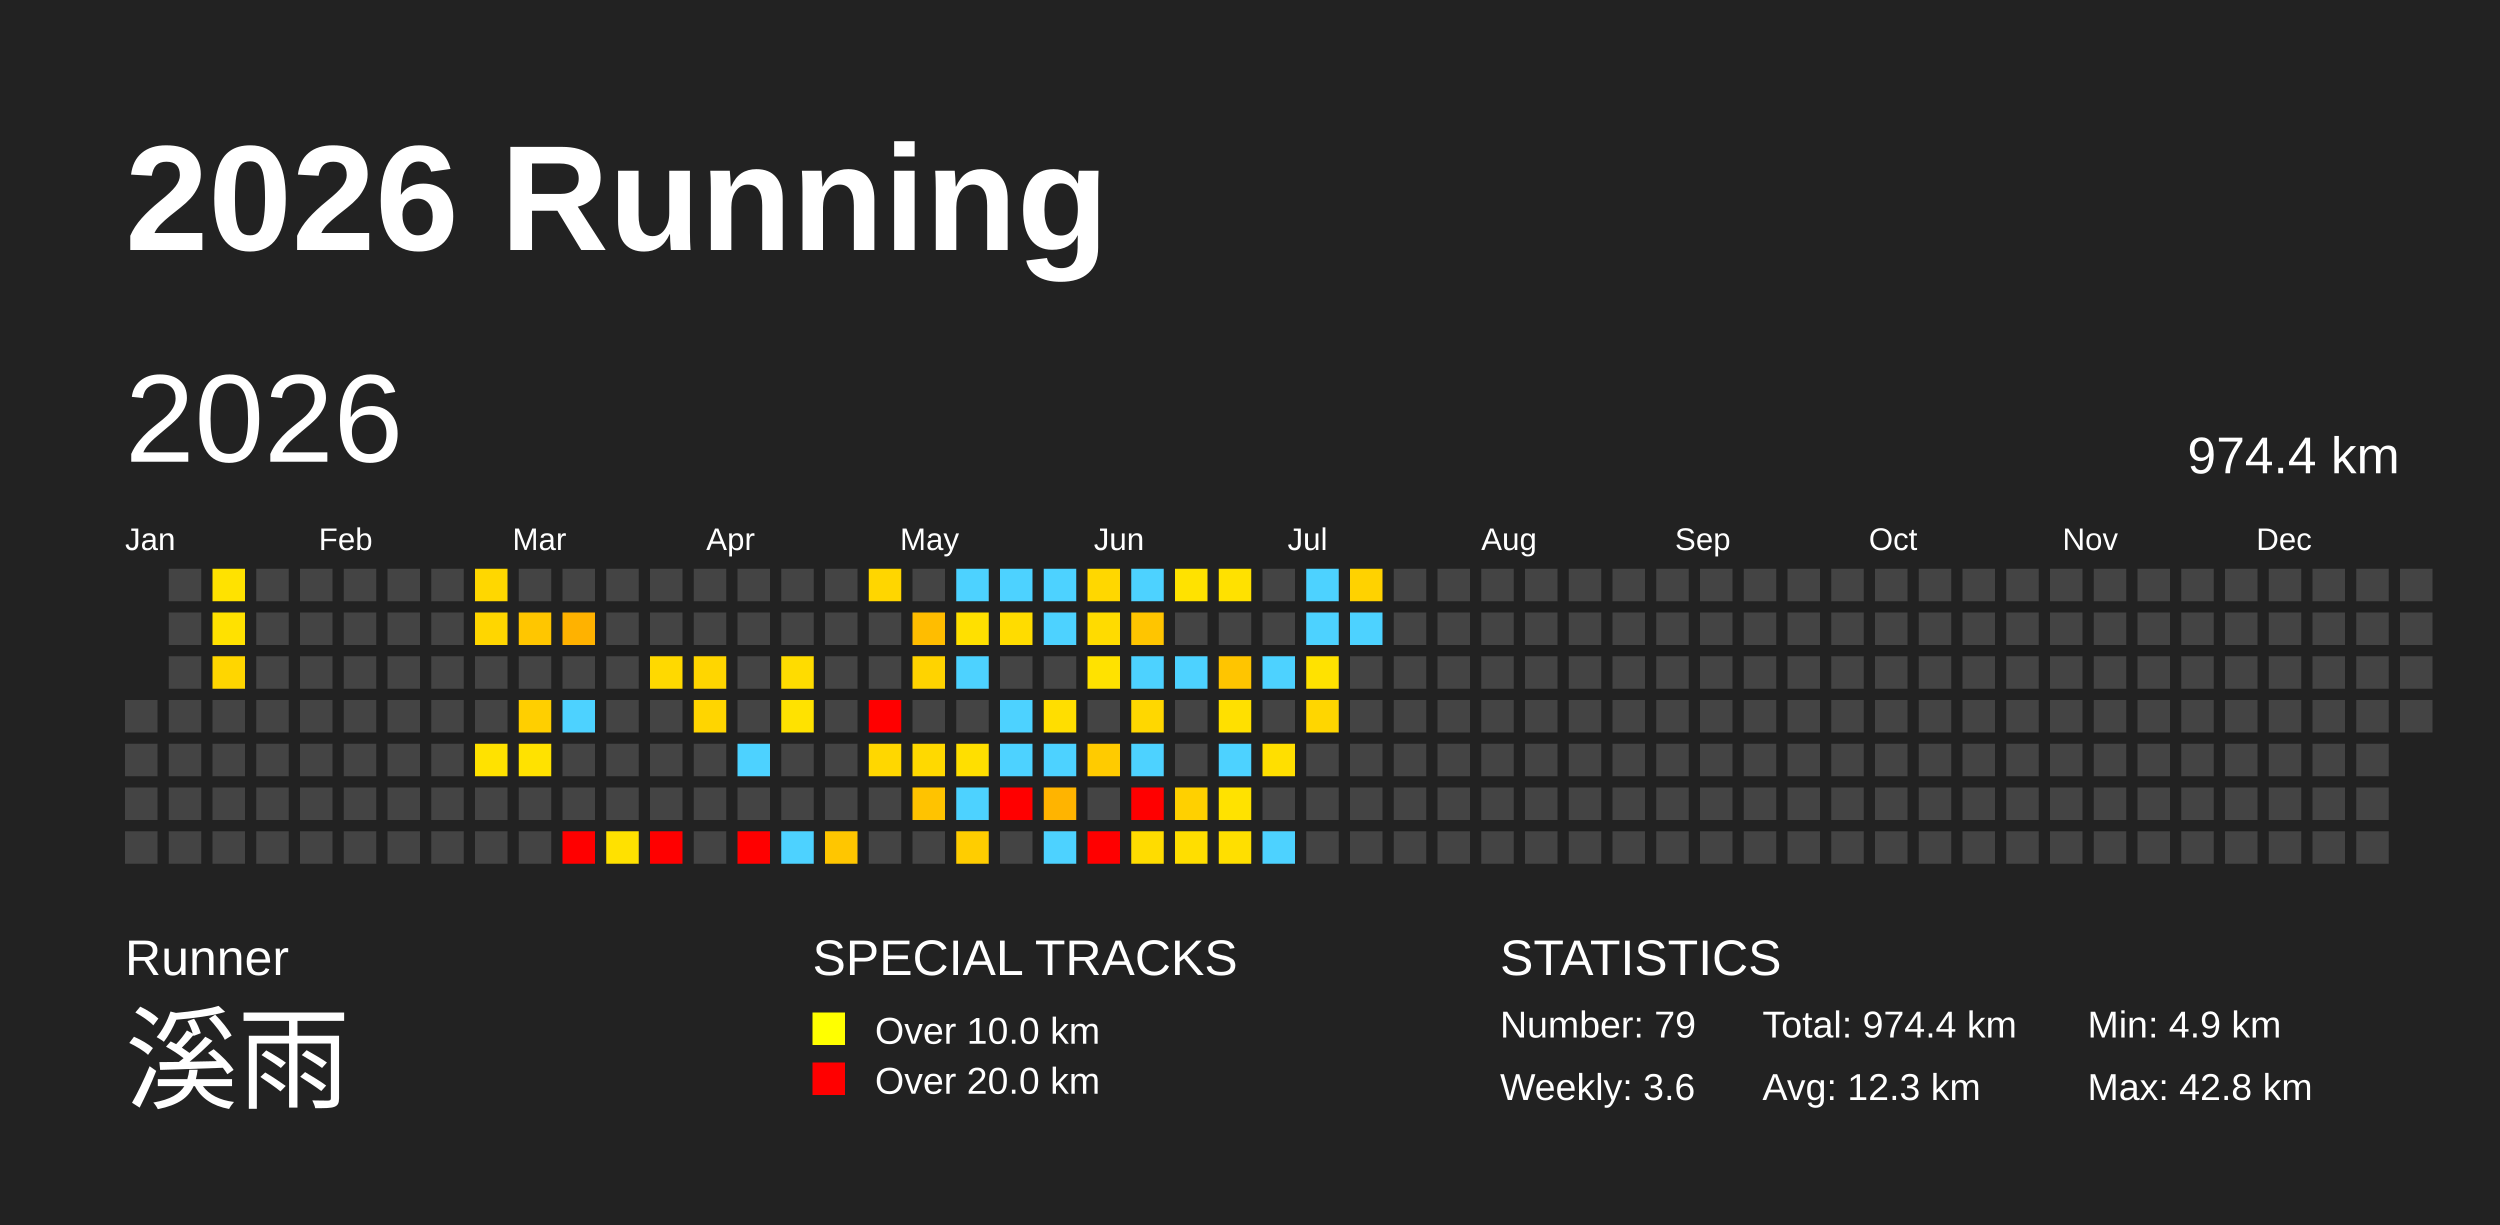
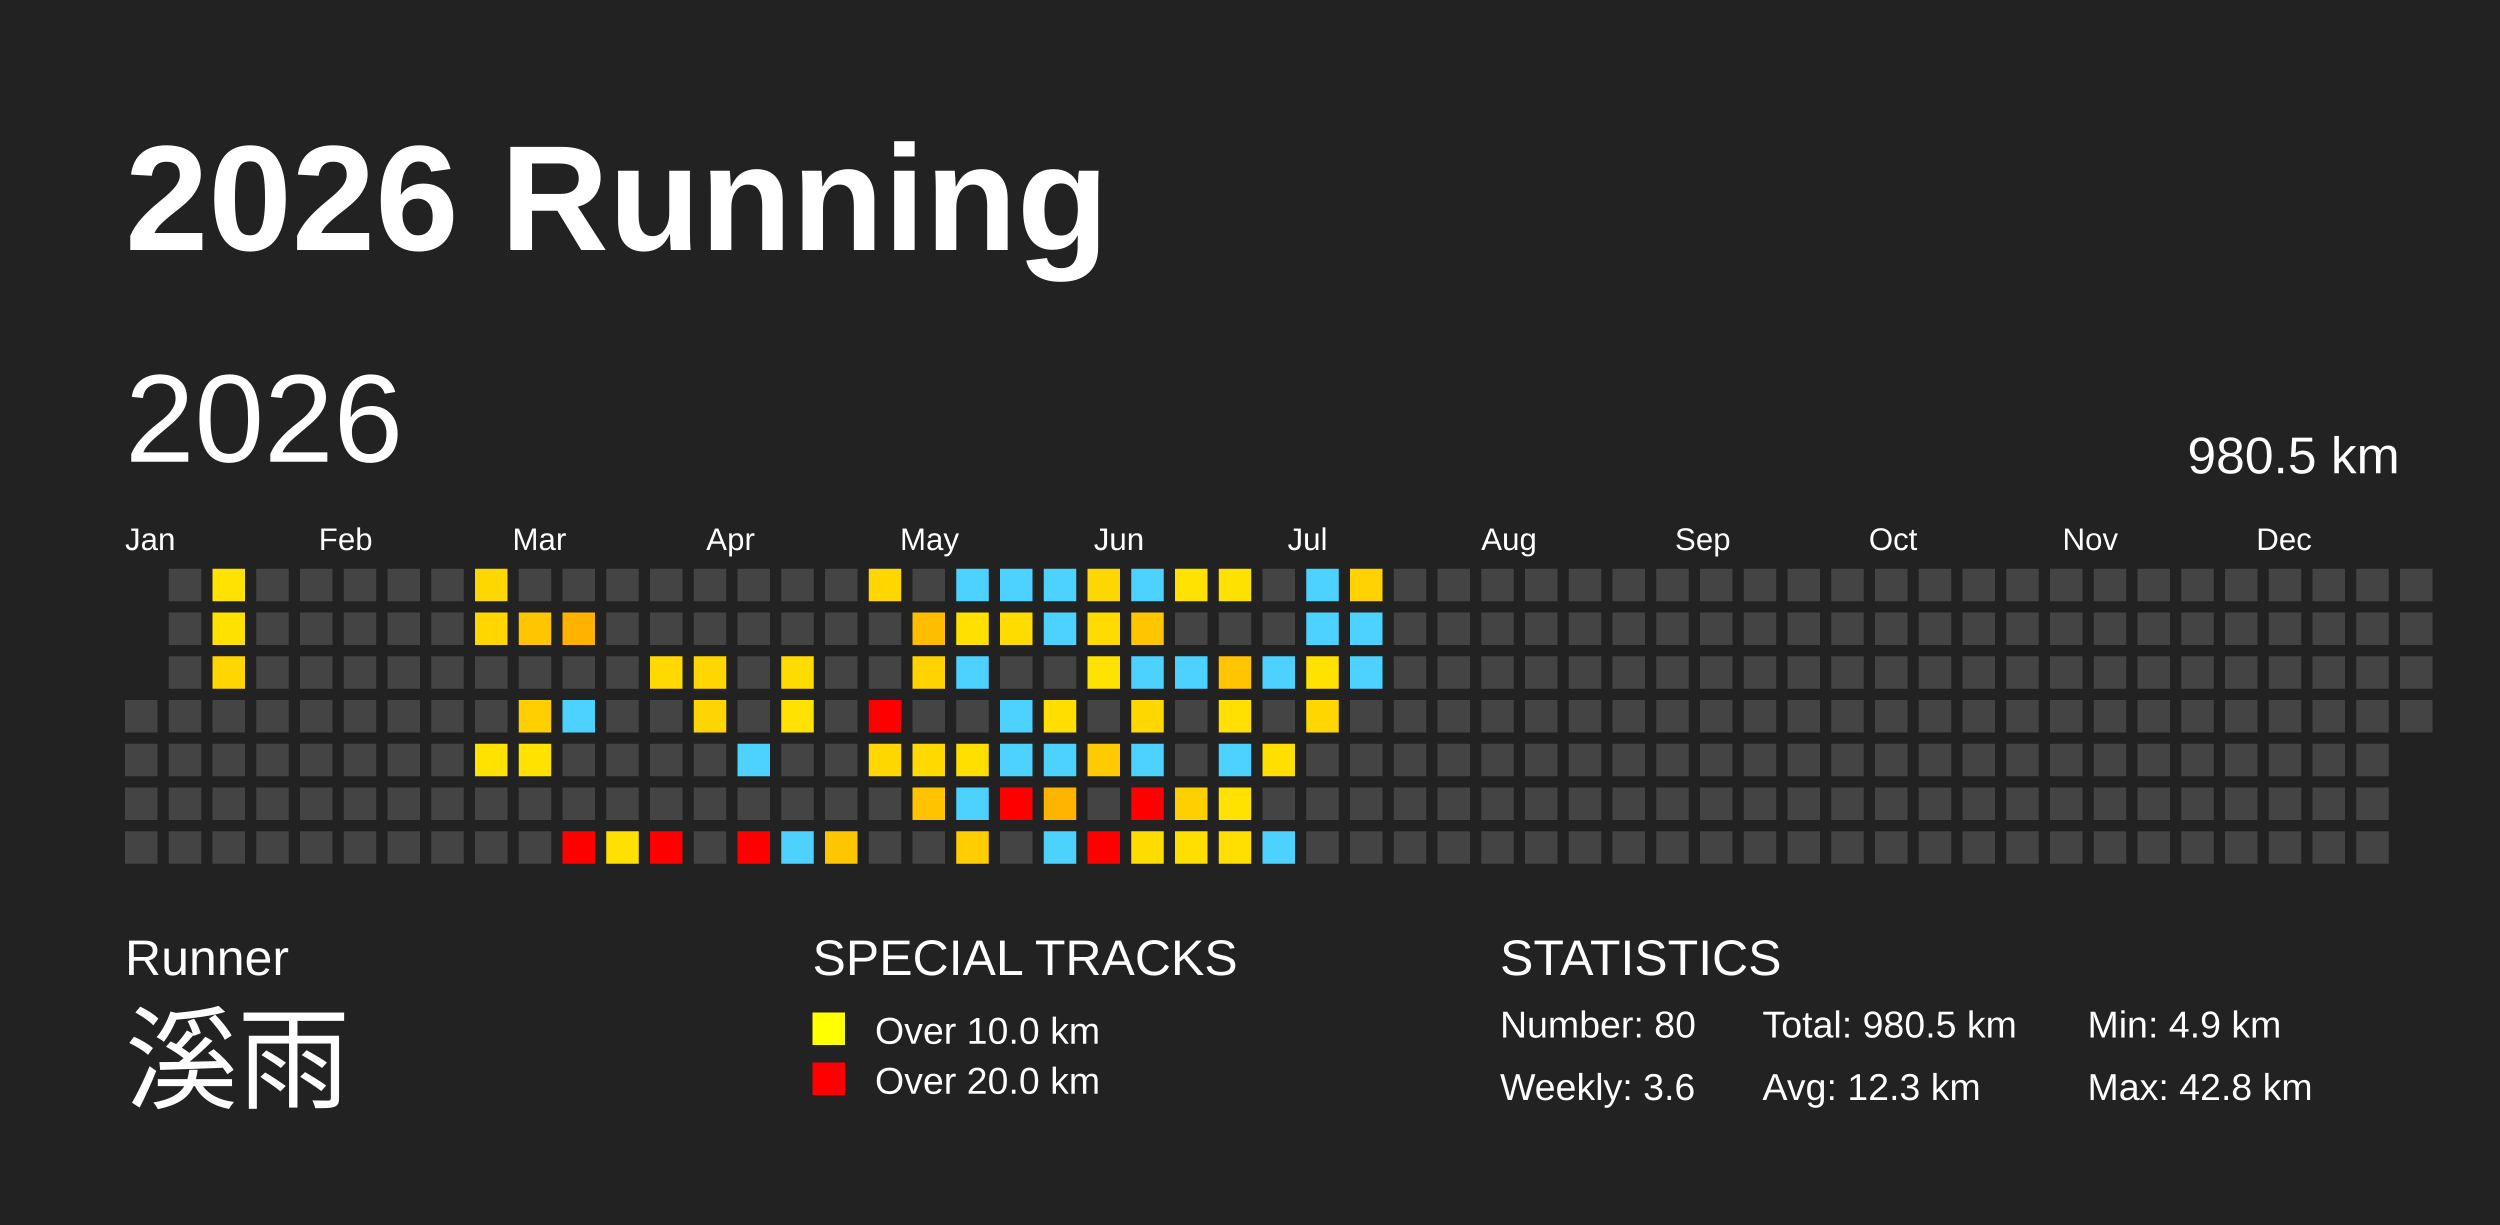
<svg xmlns="http://www.w3.org/2000/svg" baseProfile="full" height="98mm" version="1.1" viewBox="0,0,200,98" width="200mm">
  <defs>
    <pattern height="2" id="indoor-stripe" patternUnits="userSpaceOnUse" width="2">
      <line stroke="white" stroke-opacity="0.45" stroke-width="0.5" x1="0" x2="2" y1="2" y2="0" />
    </pattern>
  </defs>
  <rect fill="#222222" height="98" width="200" x="0" y="0" />
  <text fill="#FFFFFF" style="font-size:12px; font-family:Arial; font-weight:bold;" x="10" y="20">2026 Running</text>
  <text fill="#FFFFFF" style="font-size:4px; font-family:Arial" x="10" y="78">Runner</text>
  <text fill="#FFFFFF" style="font-size:9px; font-family:Arial" x="10" y="88">溪雨</text>
  <text fill="#FFFFFF" style="font-size:4px; font-family:Arial" x="65" y="78">SPECIAL TRACKS</text>
  <rect fill="yellow" height="2.6" width="2.6" x="65" y="81" />
  <text fill="#FFFFFF" style="font-size:3px; font-family:Arial" x="70" y="83.5">Over 10.0 km</text>
  <rect fill="red" height="2.6" width="2.6" x="65" y="85" />
  <text fill="#FFFFFF" style="font-size:3px; font-family:Arial" x="70" y="87.5">Over 20.0 km</text>
  <text fill="#FFFFFF" style="font-size:4px; font-family:Arial" x="120" y="78">STATISTICS</text>
-   <text fill="#FFFFFF" style="font-size:3px; font-family:Arial" x="120" y="83">Number: 79</text>
+   <text fill="#FFFFFF" style="font-size:3px; font-family:Arial" x="120" y="83">Number: 80</text>
  <text fill="#FFFFFF" style="font-size:3px; font-family:Arial" x="120" y="88">Weekly: 3.6</text>
-   <text fill="#FFFFFF" style="font-size:3px; font-family:Arial" x="141" y="83">Total: 974.4 km</text>
+   <text fill="#FFFFFF" style="font-size:3px; font-family:Arial" x="141" y="83">Total: 980.5 km</text>
  <text fill="#FFFFFF" style="font-size:3px; font-family:Arial" x="141" y="88">Avg: 12.3 km</text>
  <text fill="#FFFFFF" style="font-size:3px; font-family:Arial" x="167" y="83">Min: 4.9 km</text>
  <text fill="#FFFFFF" style="font-size:3px; font-family:Arial" x="167" y="88">Max: 42.8 km</text>
  <text dominant-baseline="hanging" fill="#FFFFFF" style="font-size:10.0px; font-family:Arial;" x="10" y="30">2026</text>
-   <text dominant-baseline="hanging" fill="#FFFFFF" style="font-size:4.125px; font-family:Arial;" x="175" y="35">974.4 km</text>
+   <text dominant-baseline="hanging" fill="#FFFFFF" style="font-size:4.125px; font-family:Arial;" x="175" y="35">980.5 km</text>
  <text fill="#FFFFFF" style="font-size:2.5px; font-family:Arial" x="10.0" y="44">Jan</text>
  <text fill="#FFFFFF" style="font-size:2.5px; font-family:Arial" x="25.5" y="44">Feb</text>
  <text fill="#FFFFFF" style="font-size:2.5px; font-family:Arial" x="41.0" y="44">Mar</text>
  <text fill="#FFFFFF" style="font-size:2.5px; font-family:Arial" x="56.5" y="44">Apr</text>
  <text fill="#FFFFFF" style="font-size:2.5px; font-family:Arial" x="72.0" y="44">May</text>
  <text fill="#FFFFFF" style="font-size:2.5px; font-family:Arial" x="87.5" y="44">Jun</text>
  <text fill="#FFFFFF" style="font-size:2.5px; font-family:Arial" x="103.0" y="44">Jul</text>
  <text fill="#FFFFFF" style="font-size:2.5px; font-family:Arial" x="118.5" y="44">Aug</text>
  <text fill="#FFFFFF" style="font-size:2.5px; font-family:Arial" x="134.0" y="44">Sep</text>
  <text fill="#FFFFFF" style="font-size:2.5px; font-family:Arial" x="149.5" y="44">Oct</text>
  <text fill="#FFFFFF" style="font-size:2.5px; font-family:Arial" x="165.0" y="44">Nov</text>
  <text fill="#FFFFFF" style="font-size:2.5px; font-family:Arial" x="180.5" y="44">Dec</text>
  <rect fill="#444444" height="2.6" width="2.6" x="10.0" y="56.0" />
  <rect fill="#444444" height="2.6" width="2.6" x="10.0" y="59.5" />
  <rect fill="#444444" height="2.6" width="2.6" x="10.0" y="63.0" />
  <rect fill="#444444" height="2.6" width="2.6" x="10.0" y="66.5" />
  <rect fill="#444444" height="2.6" width="2.6" x="13.5" y="45.5" />
  <rect fill="#444444" height="2.6" width="2.6" x="13.5" y="49.0" />
  <rect fill="#444444" height="2.6" width="2.6" x="13.5" y="52.5" />
  <rect fill="#444444" height="2.6" width="2.6" x="13.5" y="56.0" />
  <rect fill="#444444" height="2.6" width="2.6" x="13.5" y="59.5" />
  <rect fill="#444444" height="2.6" width="2.6" x="13.5" y="63.0" />
  <rect fill="#444444" height="2.6" width="2.6" x="13.5" y="66.5" />
  <rect fill="#ffe200" height="2.6" width="2.6" x="17.0" y="45.5" />
  <rect fill="#ffe100" height="2.6" width="2.6" x="17.0" y="49.0" />
  <rect fill="#ffd600" height="2.6" width="2.6" x="17.0" y="52.5" />
  <rect fill="#444444" height="2.6" width="2.6" x="17.0" y="56.0" />
  <rect fill="#444444" height="2.6" width="2.6" x="17.0" y="59.5" />
  <rect fill="#444444" height="2.6" width="2.6" x="17.0" y="63.0" />
  <rect fill="#444444" height="2.6" width="2.6" x="17.0" y="66.5" />
  <rect fill="#444444" height="2.6" width="2.6" x="20.5" y="45.5" />
  <rect fill="#444444" height="2.6" width="2.6" x="20.5" y="49.0" />
  <rect fill="#444444" height="2.6" width="2.6" x="20.5" y="52.5" />
  <rect fill="#444444" height="2.6" width="2.6" x="20.5" y="56.0" />
  <rect fill="#444444" height="2.6" width="2.6" x="20.5" y="59.5" />
  <rect fill="#444444" height="2.6" width="2.6" x="20.5" y="63.0" />
  <rect fill="#444444" height="2.6" width="2.6" x="20.5" y="66.5" />
  <rect fill="#444444" height="2.6" width="2.6" x="24.0" y="45.5" />
  <rect fill="#444444" height="2.6" width="2.6" x="24.0" y="49.0" />
  <rect fill="#444444" height="2.6" width="2.6" x="24.0" y="52.5" />
  <rect fill="#444444" height="2.6" width="2.6" x="24.0" y="56.0" />
  <rect fill="#444444" height="2.6" width="2.6" x="24.0" y="59.5" />
  <rect fill="#444444" height="2.6" width="2.6" x="24.0" y="63.0" />
  <rect fill="#444444" height="2.6" width="2.6" x="24.0" y="66.5" />
  <rect fill="#444444" height="2.6" width="2.6" x="27.5" y="45.5" />
  <rect fill="#444444" height="2.6" width="2.6" x="27.5" y="49.0" />
  <rect fill="#444444" height="2.6" width="2.6" x="27.5" y="52.5" />
  <rect fill="#444444" height="2.6" width="2.6" x="27.5" y="56.0" />
  <rect fill="#444444" height="2.6" width="2.6" x="27.5" y="59.5" />
  <rect fill="#444444" height="2.6" width="2.6" x="27.5" y="63.0" />
  <rect fill="#444444" height="2.6" width="2.6" x="27.5" y="66.5" />
  <rect fill="#444444" height="2.6" width="2.6" x="31.0" y="45.5" />
  <rect fill="#444444" height="2.6" width="2.6" x="31.0" y="49.0" />
  <rect fill="#444444" height="2.6" width="2.6" x="31.0" y="52.5" />
  <rect fill="#444444" height="2.6" width="2.6" x="31.0" y="56.0" />
  <rect fill="#444444" height="2.6" width="2.6" x="31.0" y="59.5" />
  <rect fill="#444444" height="2.6" width="2.6" x="31.0" y="63.0" />
  <rect fill="#444444" height="2.6" width="2.6" x="31.0" y="66.5" />
  <rect fill="#444444" height="2.6" width="2.6" x="34.5" y="45.5" />
  <rect fill="#444444" height="2.6" width="2.6" x="34.5" y="49.0" />
  <rect fill="#444444" height="2.6" width="2.6" x="34.5" y="52.5" />
  <rect fill="#444444" height="2.6" width="2.6" x="34.5" y="56.0" />
  <rect fill="#444444" height="2.6" width="2.6" x="34.5" y="59.5" />
  <rect fill="#444444" height="2.6" width="2.6" x="34.5" y="63.0" />
  <rect fill="#444444" height="2.6" width="2.6" x="34.5" y="66.5" />
  <rect fill="#ffd700" height="2.6" width="2.6" x="38.0" y="45.5" />
  <rect fill="#ffd600" height="2.6" width="2.6" x="38.0" y="49.0" />
  <rect fill="#444444" height="2.6" width="2.6" x="38.0" y="52.5" />
  <rect fill="#444444" height="2.6" width="2.6" x="38.0" y="56.0" />
  <rect fill="#ffe200" height="2.6" width="2.6" x="38.0" y="59.5" />
  <rect fill="#444444" height="2.6" width="2.6" x="38.0" y="63.0" />
  <rect fill="#444444" height="2.6" width="2.6" x="38.0" y="66.5" />
  <rect fill="#444444" height="2.6" width="2.6" x="41.5" y="45.5" />
  <rect fill="#ffc600" height="2.6" width="2.6" x="41.5" y="49.0" />
  <rect fill="#444444" height="2.6" width="2.6" x="41.5" y="52.5" />
  <rect fill="#ffcf00" height="2.6" width="2.6" x="41.5" y="56.0" />
  <rect fill="#ffe200" height="2.6" width="2.6" x="41.5" y="59.5" />
  <rect fill="#444444" height="2.6" width="2.6" x="41.5" y="63.0" />
  <rect fill="#444444" height="2.6" width="2.6" x="41.5" y="66.5" />
  <rect fill="#444444" height="2.6" width="2.6" x="45.0" y="45.5" />
  <rect fill="#ffb200" height="2.6" width="2.6" x="45.0" y="49.0" />
  <rect fill="#444444" height="2.6" width="2.6" x="45.0" y="52.5" />
  <rect fill="#4dd2ff" height="2.6" width="2.6" x="45.0" y="56.0" />
  <rect fill="#444444" height="2.6" width="2.6" x="45.0" y="59.5" />
  <rect fill="#444444" height="2.6" width="2.6" x="45.0" y="63.0" />
  <rect fill="red" height="2.6" width="2.6" x="45.0" y="66.5" />
  <rect fill="#444444" height="2.6" width="2.6" x="48.5" y="45.5" />
  <rect fill="#444444" height="2.6" width="2.6" x="48.5" y="49.0" />
  <rect fill="#444444" height="2.6" width="2.6" x="48.5" y="52.5" />
  <rect fill="#444444" height="2.6" width="2.6" x="48.5" y="56.0" />
  <rect fill="#444444" height="2.6" width="2.6" x="48.5" y="59.5" />
  <rect fill="#444444" height="2.6" width="2.6" x="48.5" y="63.0" />
  <rect fill="#ffe100" height="2.6" width="2.6" x="48.5" y="66.5" />
  <rect fill="#444444" height="2.6" width="2.6" x="52.0" y="45.5" />
  <rect fill="#444444" height="2.6" width="2.6" x="52.0" y="49.0" />
  <rect fill="#ffd900" height="2.6" width="2.6" x="52.0" y="52.5" />
  <rect fill="#444444" height="2.6" width="2.6" x="52.0" y="56.0" />
  <rect fill="#444444" height="2.6" width="2.6" x="52.0" y="59.5" />
  <rect fill="#444444" height="2.6" width="2.6" x="52.0" y="63.0" />
  <rect fill="red" height="2.6" width="2.6" x="52.0" y="66.5" />
  <rect fill="#444444" height="2.6" width="2.6" x="55.5" y="45.5" />
  <rect fill="#444444" height="2.6" width="2.6" x="55.5" y="49.0" />
  <rect fill="#ffd600" height="2.6" width="2.6" x="55.5" y="52.5" />
  <rect fill="#ffd500" height="2.6" width="2.6" x="55.5" y="56.0" />
  <rect fill="#444444" height="2.6" width="2.6" x="55.5" y="59.5" />
  <rect fill="#444444" height="2.6" width="2.6" x="55.5" y="63.0" />
  <rect fill="#444444" height="2.6" width="2.6" x="55.5" y="66.5" />
  <rect fill="#444444" height="2.6" width="2.6" x="59.0" y="45.5" />
  <rect fill="#444444" height="2.6" width="2.6" x="59.0" y="49.0" />
  <rect fill="#444444" height="2.6" width="2.6" x="59.0" y="52.5" />
  <rect fill="#444444" height="2.6" width="2.6" x="59.0" y="56.0" />
  <rect fill="#4dd2ff" height="2.6" width="2.6" x="59.0" y="59.5" />
  <rect fill="#444444" height="2.6" width="2.6" x="59.0" y="63.0" />
  <rect fill="red" height="2.6" width="2.6" x="59.0" y="66.5" />
  <rect fill="#444444" height="2.6" width="2.6" x="62.5" y="45.5" />
  <rect fill="#444444" height="2.6" width="2.6" x="62.5" y="49.0" />
  <rect fill="#ffdc00" height="2.6" width="2.6" x="62.5" y="52.5" />
  <rect fill="#ffe200" height="2.6" width="2.6" x="62.5" y="56.0" />
  <rect fill="#444444" height="2.6" width="2.6" x="62.5" y="59.5" />
  <rect fill="#444444" height="2.6" width="2.6" x="62.5" y="63.0" />
  <rect fill="#4dd2ff" height="2.6" width="2.6" x="62.5" y="66.5" />
  <rect fill="#444444" height="2.6" width="2.6" x="66.0" y="45.5" />
  <rect fill="#444444" height="2.6" width="2.6" x="66.0" y="49.0" />
  <rect fill="#444444" height="2.6" width="2.6" x="66.0" y="52.5" />
  <rect fill="#444444" height="2.6" width="2.6" x="66.0" y="56.0" />
  <rect fill="#444444" height="2.6" width="2.6" x="66.0" y="59.5" />
  <rect fill="#444444" height="2.6" width="2.6" x="66.0" y="63.0" />
  <rect fill="#ffc600" height="2.6" width="2.6" x="66.0" y="66.5" />
  <rect fill="#ffd600" height="2.6" width="2.6" x="69.5" y="45.5" />
  <rect fill="#444444" height="2.6" width="2.6" x="69.5" y="49.0" />
  <rect fill="#444444" height="2.6" width="2.6" x="69.5" y="52.5" />
  <rect fill="red" height="2.6" width="2.6" x="69.5" y="56.0" />
  <rect fill="#ffd700" height="2.6" width="2.6" x="69.5" y="59.5" />
  <rect fill="#444444" height="2.6" width="2.6" x="69.5" y="63.0" />
  <rect fill="#444444" height="2.6" width="2.6" x="69.5" y="66.5" />
  <rect fill="#444444" height="2.6" width="2.6" x="73.0" y="45.5" />
  <rect fill="#ffbd00" height="2.6" width="2.6" x="73.0" y="49.0" />
  <rect fill="#ffd300" height="2.6" width="2.6" x="73.0" y="52.5" />
  <rect fill="#444444" height="2.6" width="2.6" x="73.0" y="56.0" />
  <rect fill="#ffd900" height="2.6" width="2.6" x="73.0" y="59.5" />
  <rect fill="#ffc300" height="2.6" width="2.6" x="73.0" y="63.0" />
  <rect fill="#444444" height="2.6" width="2.6" x="73.0" y="66.5" />
  <rect fill="#4dd2ff" height="2.6" width="2.6" x="76.5" y="45.5" />
  <rect fill="#ffe000" height="2.6" width="2.6" x="76.5" y="49.0" />
  <rect fill="#4dd2ff" height="2.6" width="2.6" x="76.5" y="52.5" />
  <rect fill="#444444" height="2.6" width="2.6" x="76.5" y="56.0" />
  <rect fill="#ffdf00" height="2.6" width="2.6" x="76.5" y="59.5" />
  <rect fill="#4dd2ff" height="2.6" width="2.6" x="76.5" y="63.0" />
  <rect fill="#ffcd00" height="2.6" width="2.6" x="76.5" y="66.5" />
  <rect fill="#4dd2ff" height="2.6" width="2.6" x="80.0" y="45.5" />
  <rect fill="#ffdc00" height="2.6" width="2.6" x="80.0" y="49.0" />
  <rect fill="#444444" height="2.6" width="2.6" x="80.0" y="52.5" />
  <rect fill="#4dd2ff" height="2.6" width="2.6" x="80.0" y="56.0" />
  <rect fill="#4dd2ff" height="2.6" width="2.6" x="80.0" y="59.5" />
  <rect fill="red" height="2.6" width="2.6" x="80.0" y="63.0" />
  <rect fill="#444444" height="2.6" width="2.6" x="80.0" y="66.5" />
  <rect fill="#4dd2ff" height="2.6" width="2.6" x="83.5" y="45.5" />
  <rect fill="#4dd2ff" height="2.6" width="2.6" x="83.5" y="49.0" />
  <rect fill="#444444" height="2.6" width="2.6" x="83.5" y="52.5" />
  <rect fill="#ffde00" height="2.6" width="2.6" x="83.5" y="56.0" />
  <rect fill="#4dd2ff" height="2.6" width="2.6" x="83.5" y="59.5" />
  <rect fill="#ffb400" height="2.6" width="2.6" x="83.5" y="63.0" />
  <rect fill="#4dd2ff" height="2.6" width="2.6" x="83.5" y="66.5" />
  <rect fill="#ffd700" height="2.6" width="2.6" x="87.0" y="45.5" />
  <rect fill="#ffdb00" height="2.6" width="2.6" x="87.0" y="49.0" />
  <rect fill="#ffe200" height="2.6" width="2.6" x="87.0" y="52.5" />
  <rect fill="#444444" height="2.6" width="2.6" x="87.0" y="56.0" />
  <rect fill="#ffcb00" height="2.6" width="2.6" x="87.0" y="59.5" />
  <rect fill="#444444" height="2.6" width="2.6" x="87.0" y="63.0" />
  <rect fill="red" height="2.6" width="2.6" x="87.0" y="66.5" />
  <rect fill="#4dd2ff" height="2.6" width="2.6" x="90.5" y="45.5" />
  <rect fill="#ffc500" height="2.6" width="2.6" x="90.5" y="49.0" />
  <rect fill="#4dd2ff" height="2.6" width="2.6" x="90.5" y="52.5" />
  <rect fill="#ffd700" height="2.6" width="2.6" x="90.5" y="56.0" />
  <rect fill="#4dd2ff" height="2.6" width="2.6" x="90.5" y="59.5" />
  <rect fill="red" height="2.6" width="2.6" x="90.5" y="63.0" />
  <rect fill="#ffdc00" height="2.6" width="2.6" x="90.5" y="66.5" />
  <rect fill="#ffe200" height="2.6" width="2.6" x="94.0" y="45.5" />
  <rect fill="#444444" height="2.6" width="2.6" x="94.0" y="49.0" />
  <rect fill="#4dd2ff" height="2.6" width="2.6" x="94.0" y="52.5" />
  <rect fill="#444444" height="2.6" width="2.6" x="94.0" y="56.0" />
  <rect fill="#444444" height="2.6" width="2.6" x="94.0" y="59.5" />
  <rect fill="#ffd000" height="2.6" width="2.6" x="94.0" y="63.0" />
  <rect fill="#ffde00" height="2.6" width="2.6" x="94.0" y="66.5" />
  <rect fill="#ffe100" height="2.6" width="2.6" x="97.5" y="45.5" />
  <rect fill="#444444" height="2.6" width="2.6" x="97.5" y="49.0" />
  <rect fill="#ffc500" height="2.6" width="2.6" x="97.5" y="52.5" />
  <rect fill="#ffe000" height="2.6" width="2.6" x="97.5" y="56.0" />
  <rect fill="#4dd2ff" height="2.6" width="2.6" x="97.5" y="59.5" />
  <rect fill="#ffe200" height="2.6" width="2.6" x="97.5" y="63.0" />
  <rect fill="#ffdf00" height="2.6" width="2.6" x="97.5" y="66.5" />
  <rect fill="#444444" height="2.6" width="2.6" x="101.0" y="45.5" />
  <rect fill="#444444" height="2.6" width="2.6" x="101.0" y="49.0" />
  <rect fill="#4dd2ff" height="2.6" width="2.6" x="101.0" y="52.5" />
  <rect fill="#444444" height="2.6" width="2.6" x="101.0" y="56.0" />
  <rect fill="#ffdf00" height="2.6" width="2.6" x="101.0" y="59.5" />
  <rect fill="#444444" height="2.6" width="2.6" x="101.0" y="63.0" />
  <rect fill="#4dd2ff" height="2.6" width="2.6" x="101.0" y="66.5" />
  <rect fill="#4dd2ff" height="2.6" width="2.6" x="104.5" y="45.5" />
  <rect fill="#4dd2ff" height="2.6" width="2.6" x="104.5" y="49.0" />
  <rect fill="#ffe200" height="2.6" width="2.6" x="104.5" y="52.5" />
  <rect fill="#ffd600" height="2.6" width="2.6" x="104.5" y="56.0" />
  <rect fill="#444444" height="2.6" width="2.6" x="104.5" y="59.5" />
  <rect fill="#444444" height="2.6" width="2.6" x="104.5" y="63.0" />
  <rect fill="#444444" height="2.6" width="2.6" x="104.5" y="66.5" />
  <rect fill="#ffd200" height="2.6" width="2.6" x="108.0" y="45.5" />
  <rect fill="#4dd2ff" height="2.6" width="2.6" x="108.0" y="49.0" />
-   <rect fill="#444444" height="2.6" width="2.6" x="108.0" y="52.5" />
+   <rect fill="#4dd2ff" height="2.6" width="2.6" x="108.0" y="52.5" />
  <rect fill="#444444" height="2.6" width="2.6" x="108.0" y="56.0" />
  <rect fill="#444444" height="2.6" width="2.6" x="108.0" y="59.5" />
  <rect fill="#444444" height="2.6" width="2.6" x="108.0" y="63.0" />
  <rect fill="#444444" height="2.6" width="2.6" x="108.0" y="66.5" />
  <rect fill="#444444" height="2.6" width="2.6" x="111.5" y="45.5" />
  <rect fill="#444444" height="2.6" width="2.6" x="111.5" y="49.0" />
  <rect fill="#444444" height="2.6" width="2.6" x="111.5" y="52.5" />
  <rect fill="#444444" height="2.6" width="2.6" x="111.5" y="56.0" />
  <rect fill="#444444" height="2.6" width="2.6" x="111.5" y="59.5" />
  <rect fill="#444444" height="2.6" width="2.6" x="111.5" y="63.0" />
  <rect fill="#444444" height="2.6" width="2.6" x="111.5" y="66.5" />
  <rect fill="#444444" height="2.6" width="2.6" x="115.0" y="45.5" />
  <rect fill="#444444" height="2.6" width="2.6" x="115.0" y="49.0" />
  <rect fill="#444444" height="2.6" width="2.6" x="115.0" y="52.5" />
  <rect fill="#444444" height="2.6" width="2.6" x="115.0" y="56.0" />
  <rect fill="#444444" height="2.6" width="2.6" x="115.0" y="59.5" />
  <rect fill="#444444" height="2.6" width="2.6" x="115.0" y="63.0" />
  <rect fill="#444444" height="2.6" width="2.6" x="115.0" y="66.5" />
  <rect fill="#444444" height="2.6" width="2.6" x="118.5" y="45.5" />
  <rect fill="#444444" height="2.6" width="2.6" x="118.5" y="49.0" />
  <rect fill="#444444" height="2.6" width="2.6" x="118.5" y="52.5" />
  <rect fill="#444444" height="2.6" width="2.6" x="118.5" y="56.0" />
  <rect fill="#444444" height="2.6" width="2.6" x="118.5" y="59.5" />
  <rect fill="#444444" height="2.6" width="2.6" x="118.5" y="63.0" />
  <rect fill="#444444" height="2.6" width="2.6" x="118.5" y="66.5" />
  <rect fill="#444444" height="2.6" width="2.6" x="122.0" y="45.5" />
  <rect fill="#444444" height="2.6" width="2.6" x="122.0" y="49.0" />
  <rect fill="#444444" height="2.6" width="2.6" x="122.0" y="52.5" />
  <rect fill="#444444" height="2.6" width="2.6" x="122.0" y="56.0" />
  <rect fill="#444444" height="2.6" width="2.6" x="122.0" y="59.5" />
  <rect fill="#444444" height="2.6" width="2.6" x="122.0" y="63.0" />
  <rect fill="#444444" height="2.6" width="2.6" x="122.0" y="66.5" />
  <rect fill="#444444" height="2.6" width="2.6" x="125.5" y="45.5" />
  <rect fill="#444444" height="2.6" width="2.6" x="125.5" y="49.0" />
  <rect fill="#444444" height="2.6" width="2.6" x="125.5" y="52.5" />
  <rect fill="#444444" height="2.6" width="2.6" x="125.5" y="56.0" />
  <rect fill="#444444" height="2.6" width="2.6" x="125.5" y="59.5" />
  <rect fill="#444444" height="2.6" width="2.6" x="125.5" y="63.0" />
  <rect fill="#444444" height="2.6" width="2.6" x="125.5" y="66.5" />
  <rect fill="#444444" height="2.6" width="2.6" x="129.0" y="45.5" />
  <rect fill="#444444" height="2.6" width="2.6" x="129.0" y="49.0" />
  <rect fill="#444444" height="2.6" width="2.6" x="129.0" y="52.5" />
  <rect fill="#444444" height="2.6" width="2.6" x="129.0" y="56.0" />
  <rect fill="#444444" height="2.6" width="2.6" x="129.0" y="59.5" />
  <rect fill="#444444" height="2.6" width="2.6" x="129.0" y="63.0" />
  <rect fill="#444444" height="2.6" width="2.6" x="129.0" y="66.5" />
  <rect fill="#444444" height="2.6" width="2.6" x="132.5" y="45.5" />
  <rect fill="#444444" height="2.6" width="2.6" x="132.5" y="49.0" />
  <rect fill="#444444" height="2.6" width="2.6" x="132.5" y="52.5" />
  <rect fill="#444444" height="2.6" width="2.6" x="132.5" y="56.0" />
  <rect fill="#444444" height="2.6" width="2.6" x="132.5" y="59.5" />
  <rect fill="#444444" height="2.6" width="2.6" x="132.5" y="63.0" />
  <rect fill="#444444" height="2.6" width="2.6" x="132.5" y="66.5" />
  <rect fill="#444444" height="2.6" width="2.6" x="136.0" y="45.5" />
  <rect fill="#444444" height="2.6" width="2.6" x="136.0" y="49.0" />
  <rect fill="#444444" height="2.6" width="2.6" x="136.0" y="52.5" />
  <rect fill="#444444" height="2.6" width="2.6" x="136.0" y="56.0" />
  <rect fill="#444444" height="2.6" width="2.6" x="136.0" y="59.5" />
  <rect fill="#444444" height="2.6" width="2.6" x="136.0" y="63.0" />
  <rect fill="#444444" height="2.6" width="2.6" x="136.0" y="66.5" />
  <rect fill="#444444" height="2.6" width="2.6" x="139.5" y="45.5" />
  <rect fill="#444444" height="2.6" width="2.6" x="139.5" y="49.0" />
  <rect fill="#444444" height="2.6" width="2.6" x="139.5" y="52.5" />
  <rect fill="#444444" height="2.6" width="2.6" x="139.5" y="56.0" />
  <rect fill="#444444" height="2.6" width="2.6" x="139.5" y="59.5" />
  <rect fill="#444444" height="2.6" width="2.6" x="139.5" y="63.0" />
  <rect fill="#444444" height="2.6" width="2.6" x="139.5" y="66.5" />
  <rect fill="#444444" height="2.6" width="2.6" x="143.0" y="45.5" />
  <rect fill="#444444" height="2.6" width="2.6" x="143.0" y="49.0" />
  <rect fill="#444444" height="2.6" width="2.6" x="143.0" y="52.5" />
  <rect fill="#444444" height="2.6" width="2.6" x="143.0" y="56.0" />
  <rect fill="#444444" height="2.6" width="2.6" x="143.0" y="59.5" />
  <rect fill="#444444" height="2.6" width="2.6" x="143.0" y="63.0" />
  <rect fill="#444444" height="2.6" width="2.6" x="143.0" y="66.5" />
  <rect fill="#444444" height="2.6" width="2.6" x="146.5" y="45.5" />
  <rect fill="#444444" height="2.6" width="2.6" x="146.5" y="49.0" />
  <rect fill="#444444" height="2.6" width="2.6" x="146.5" y="52.5" />
  <rect fill="#444444" height="2.6" width="2.6" x="146.5" y="56.0" />
  <rect fill="#444444" height="2.6" width="2.6" x="146.5" y="59.5" />
  <rect fill="#444444" height="2.6" width="2.6" x="146.5" y="63.0" />
  <rect fill="#444444" height="2.6" width="2.6" x="146.5" y="66.5" />
  <rect fill="#444444" height="2.6" width="2.6" x="150.0" y="45.5" />
  <rect fill="#444444" height="2.6" width="2.6" x="150.0" y="49.0" />
  <rect fill="#444444" height="2.6" width="2.6" x="150.0" y="52.5" />
  <rect fill="#444444" height="2.6" width="2.6" x="150.0" y="56.0" />
  <rect fill="#444444" height="2.6" width="2.6" x="150.0" y="59.5" />
  <rect fill="#444444" height="2.6" width="2.6" x="150.0" y="63.0" />
  <rect fill="#444444" height="2.6" width="2.6" x="150.0" y="66.5" />
  <rect fill="#444444" height="2.6" width="2.6" x="153.5" y="45.5" />
  <rect fill="#444444" height="2.6" width="2.6" x="153.5" y="49.0" />
  <rect fill="#444444" height="2.6" width="2.6" x="153.5" y="52.5" />
  <rect fill="#444444" height="2.6" width="2.6" x="153.5" y="56.0" />
  <rect fill="#444444" height="2.6" width="2.6" x="153.5" y="59.5" />
  <rect fill="#444444" height="2.6" width="2.6" x="153.5" y="63.0" />
  <rect fill="#444444" height="2.6" width="2.6" x="153.5" y="66.5" />
  <rect fill="#444444" height="2.6" width="2.6" x="157.0" y="45.5" />
  <rect fill="#444444" height="2.6" width="2.6" x="157.0" y="49.0" />
  <rect fill="#444444" height="2.6" width="2.6" x="157.0" y="52.5" />
  <rect fill="#444444" height="2.6" width="2.6" x="157.0" y="56.0" />
  <rect fill="#444444" height="2.6" width="2.6" x="157.0" y="59.5" />
  <rect fill="#444444" height="2.6" width="2.6" x="157.0" y="63.0" />
  <rect fill="#444444" height="2.6" width="2.6" x="157.0" y="66.5" />
  <rect fill="#444444" height="2.6" width="2.6" x="160.5" y="45.5" />
  <rect fill="#444444" height="2.6" width="2.6" x="160.5" y="49.0" />
  <rect fill="#444444" height="2.6" width="2.6" x="160.5" y="52.5" />
  <rect fill="#444444" height="2.6" width="2.6" x="160.5" y="56.0" />
  <rect fill="#444444" height="2.6" width="2.6" x="160.5" y="59.5" />
  <rect fill="#444444" height="2.6" width="2.6" x="160.5" y="63.0" />
  <rect fill="#444444" height="2.6" width="2.6" x="160.5" y="66.5" />
  <rect fill="#444444" height="2.6" width="2.6" x="164.0" y="45.5" />
  <rect fill="#444444" height="2.6" width="2.6" x="164.0" y="49.0" />
  <rect fill="#444444" height="2.6" width="2.6" x="164.0" y="52.5" />
  <rect fill="#444444" height="2.6" width="2.6" x="164.0" y="56.0" />
  <rect fill="#444444" height="2.6" width="2.6" x="164.0" y="59.5" />
  <rect fill="#444444" height="2.6" width="2.6" x="164.0" y="63.0" />
  <rect fill="#444444" height="2.6" width="2.6" x="164.0" y="66.5" />
  <rect fill="#444444" height="2.6" width="2.6" x="167.5" y="45.5" />
  <rect fill="#444444" height="2.6" width="2.6" x="167.5" y="49.0" />
  <rect fill="#444444" height="2.6" width="2.6" x="167.5" y="52.5" />
  <rect fill="#444444" height="2.6" width="2.6" x="167.5" y="56.0" />
  <rect fill="#444444" height="2.6" width="2.6" x="167.5" y="59.5" />
  <rect fill="#444444" height="2.6" width="2.6" x="167.5" y="63.0" />
  <rect fill="#444444" height="2.6" width="2.6" x="167.5" y="66.5" />
  <rect fill="#444444" height="2.6" width="2.6" x="171.0" y="45.5" />
  <rect fill="#444444" height="2.6" width="2.6" x="171.0" y="49.0" />
  <rect fill="#444444" height="2.6" width="2.6" x="171.0" y="52.5" />
  <rect fill="#444444" height="2.6" width="2.6" x="171.0" y="56.0" />
  <rect fill="#444444" height="2.6" width="2.6" x="171.0" y="59.5" />
  <rect fill="#444444" height="2.6" width="2.6" x="171.0" y="63.0" />
  <rect fill="#444444" height="2.6" width="2.6" x="171.0" y="66.5" />
  <rect fill="#444444" height="2.6" width="2.6" x="174.5" y="45.5" />
  <rect fill="#444444" height="2.6" width="2.6" x="174.5" y="49.0" />
  <rect fill="#444444" height="2.6" width="2.6" x="174.5" y="52.5" />
  <rect fill="#444444" height="2.6" width="2.6" x="174.5" y="56.0" />
  <rect fill="#444444" height="2.6" width="2.6" x="174.5" y="59.5" />
  <rect fill="#444444" height="2.6" width="2.6" x="174.5" y="63.0" />
  <rect fill="#444444" height="2.6" width="2.6" x="174.5" y="66.5" />
  <rect fill="#444444" height="2.6" width="2.6" x="178.0" y="45.5" />
  <rect fill="#444444" height="2.6" width="2.6" x="178.0" y="49.0" />
  <rect fill="#444444" height="2.6" width="2.6" x="178.0" y="52.5" />
  <rect fill="#444444" height="2.6" width="2.6" x="178.0" y="56.0" />
  <rect fill="#444444" height="2.6" width="2.6" x="178.0" y="59.5" />
  <rect fill="#444444" height="2.6" width="2.6" x="178.0" y="63.0" />
  <rect fill="#444444" height="2.6" width="2.6" x="178.0" y="66.5" />
  <rect fill="#444444" height="2.6" width="2.6" x="181.5" y="45.5" />
  <rect fill="#444444" height="2.6" width="2.6" x="181.5" y="49.0" />
  <rect fill="#444444" height="2.6" width="2.6" x="181.5" y="52.5" />
  <rect fill="#444444" height="2.6" width="2.6" x="181.5" y="56.0" />
  <rect fill="#444444" height="2.6" width="2.6" x="181.5" y="59.5" />
  <rect fill="#444444" height="2.6" width="2.6" x="181.5" y="63.0" />
  <rect fill="#444444" height="2.6" width="2.6" x="181.5" y="66.5" />
  <rect fill="#444444" height="2.6" width="2.6" x="185.0" y="45.5" />
  <rect fill="#444444" height="2.6" width="2.6" x="185.0" y="49.0" />
  <rect fill="#444444" height="2.6" width="2.6" x="185.0" y="52.5" />
  <rect fill="#444444" height="2.6" width="2.6" x="185.0" y="56.0" />
  <rect fill="#444444" height="2.6" width="2.6" x="185.0" y="59.5" />
  <rect fill="#444444" height="2.6" width="2.6" x="185.0" y="63.0" />
  <rect fill="#444444" height="2.6" width="2.6" x="185.0" y="66.5" />
  <rect fill="#444444" height="2.6" width="2.6" x="188.5" y="45.5" />
  <rect fill="#444444" height="2.6" width="2.6" x="188.5" y="49.0" />
  <rect fill="#444444" height="2.6" width="2.6" x="188.5" y="52.5" />
  <rect fill="#444444" height="2.6" width="2.6" x="188.5" y="56.0" />
  <rect fill="#444444" height="2.6" width="2.6" x="188.5" y="59.5" />
  <rect fill="#444444" height="2.6" width="2.6" x="188.5" y="63.0" />
  <rect fill="#444444" height="2.6" width="2.6" x="188.5" y="66.5" />
  <rect fill="#444444" height="2.6" width="2.6" x="192.0" y="45.5" />
  <rect fill="#444444" height="2.6" width="2.6" x="192.0" y="49.0" />
  <rect fill="#444444" height="2.6" width="2.6" x="192.0" y="52.5" />
  <rect fill="#444444" height="2.6" width="2.6" x="192.0" y="56.0" />
</svg>
